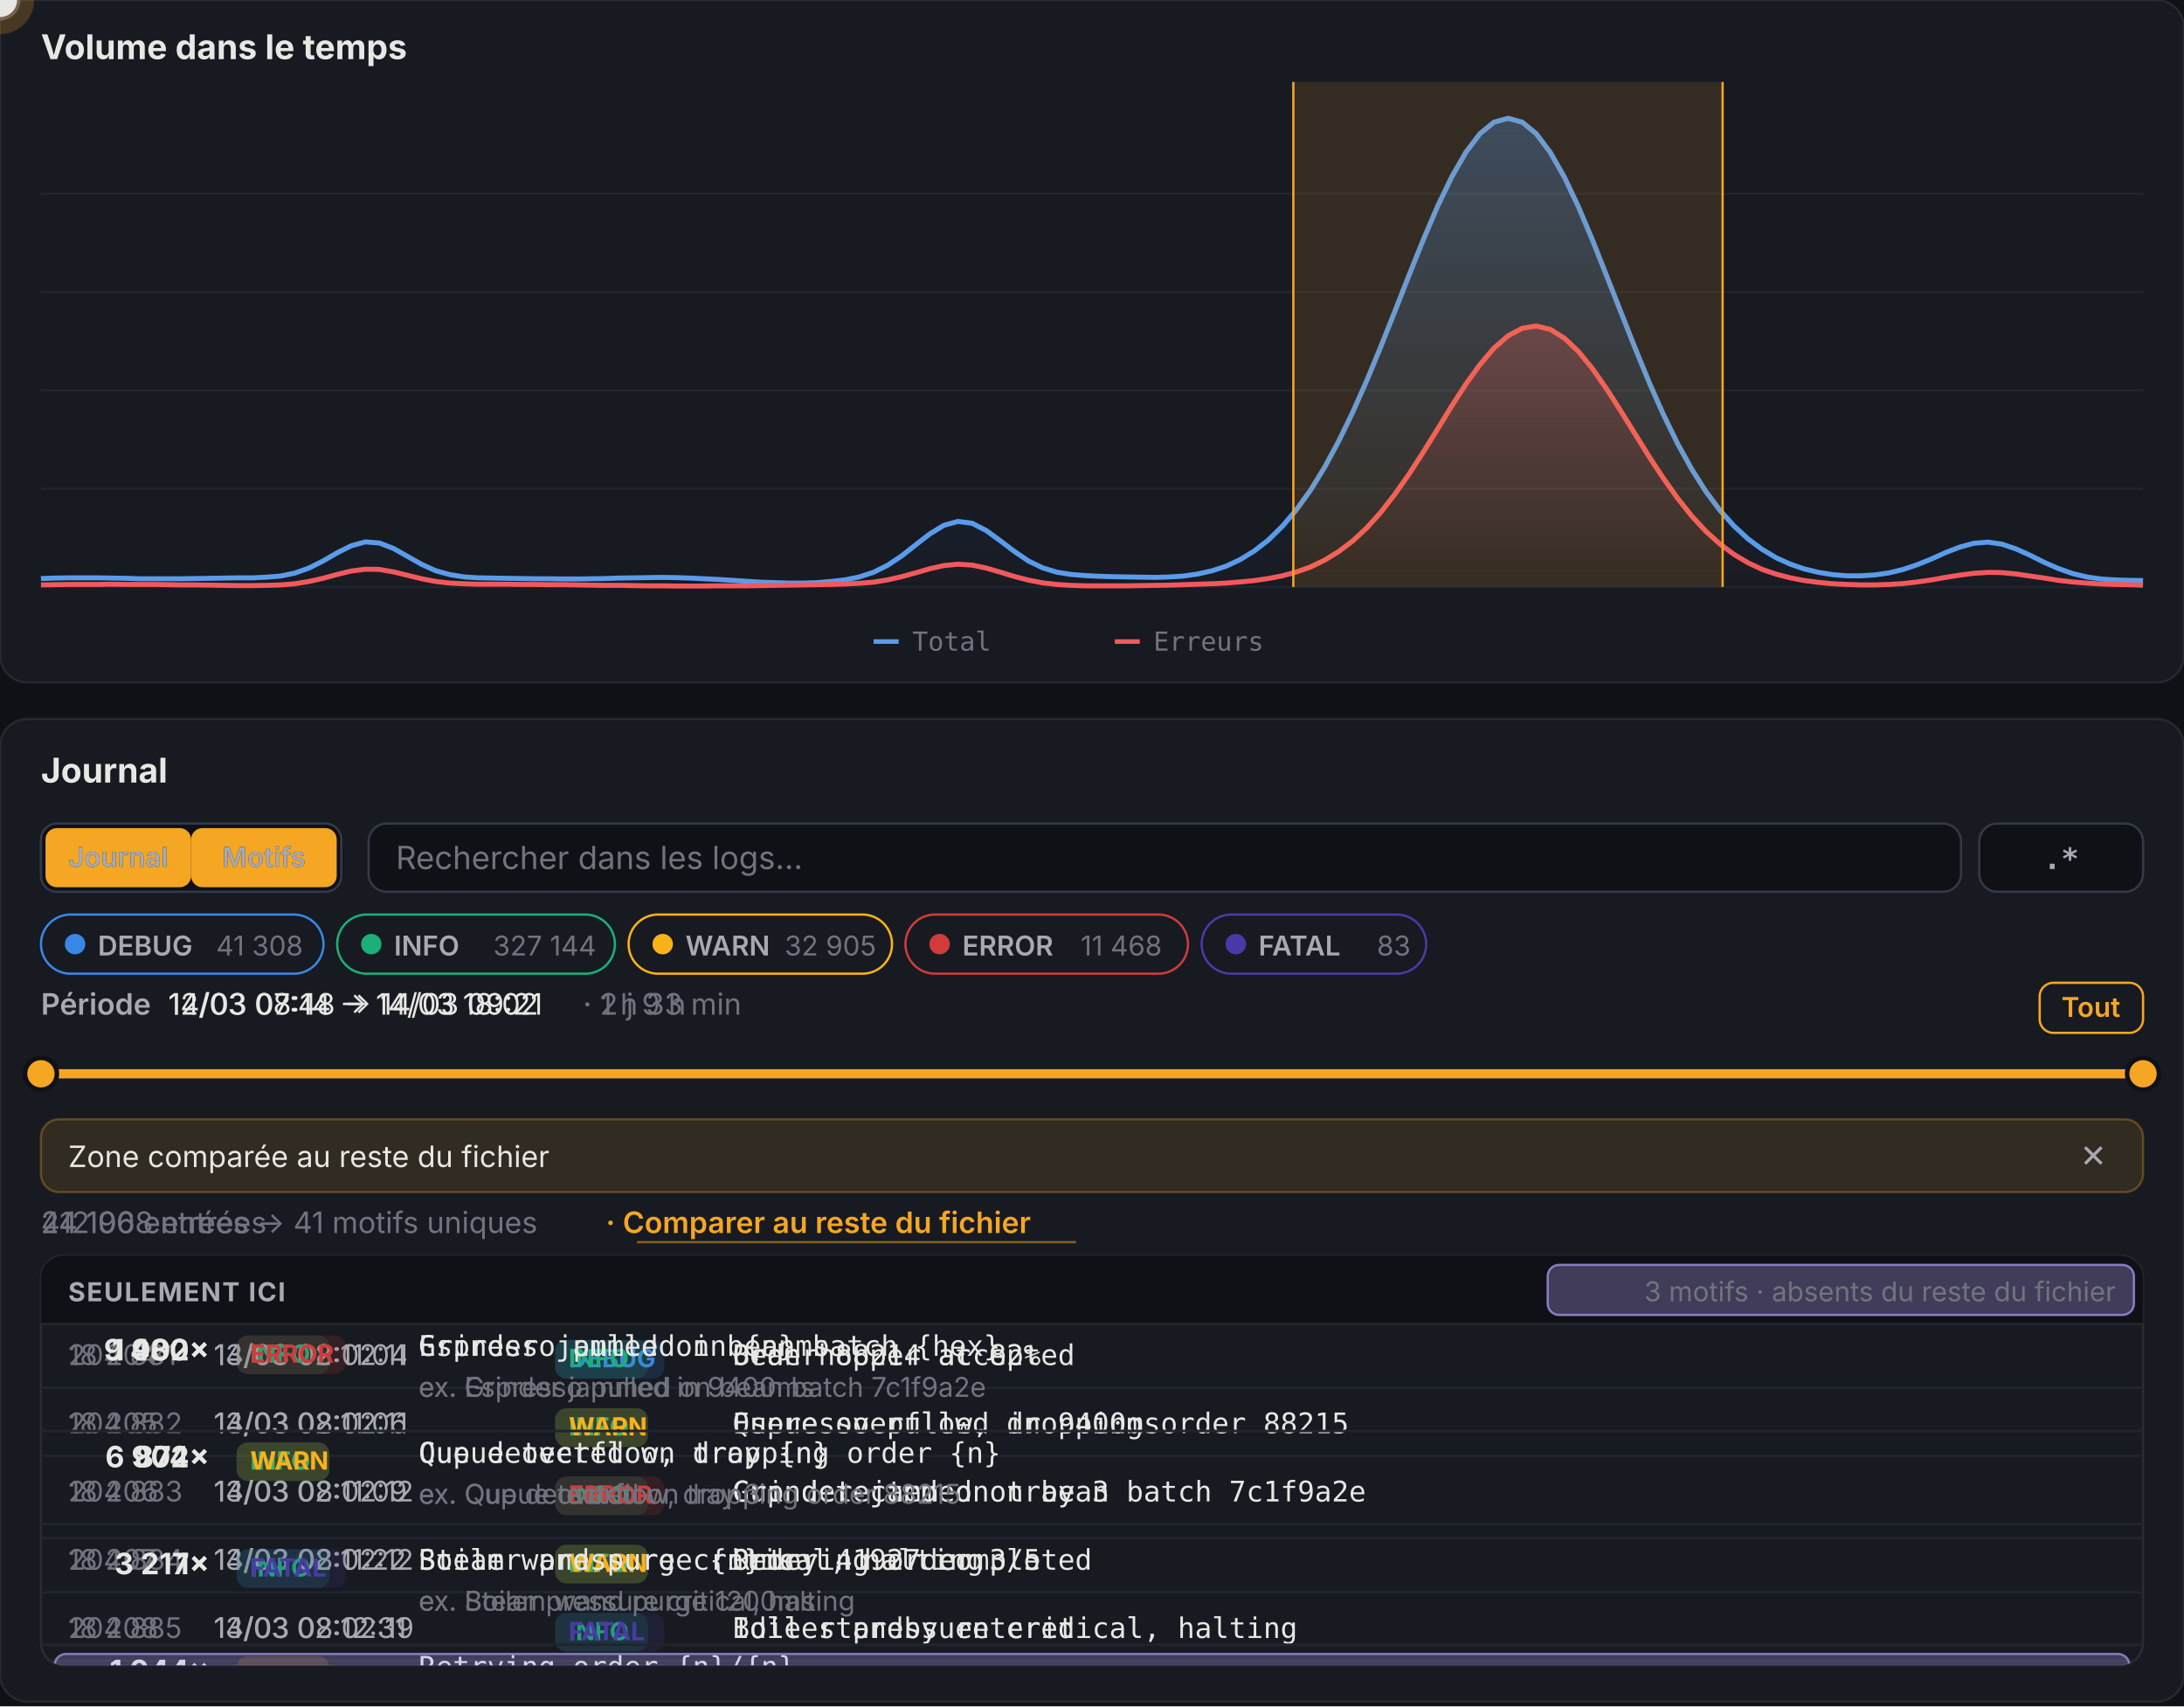
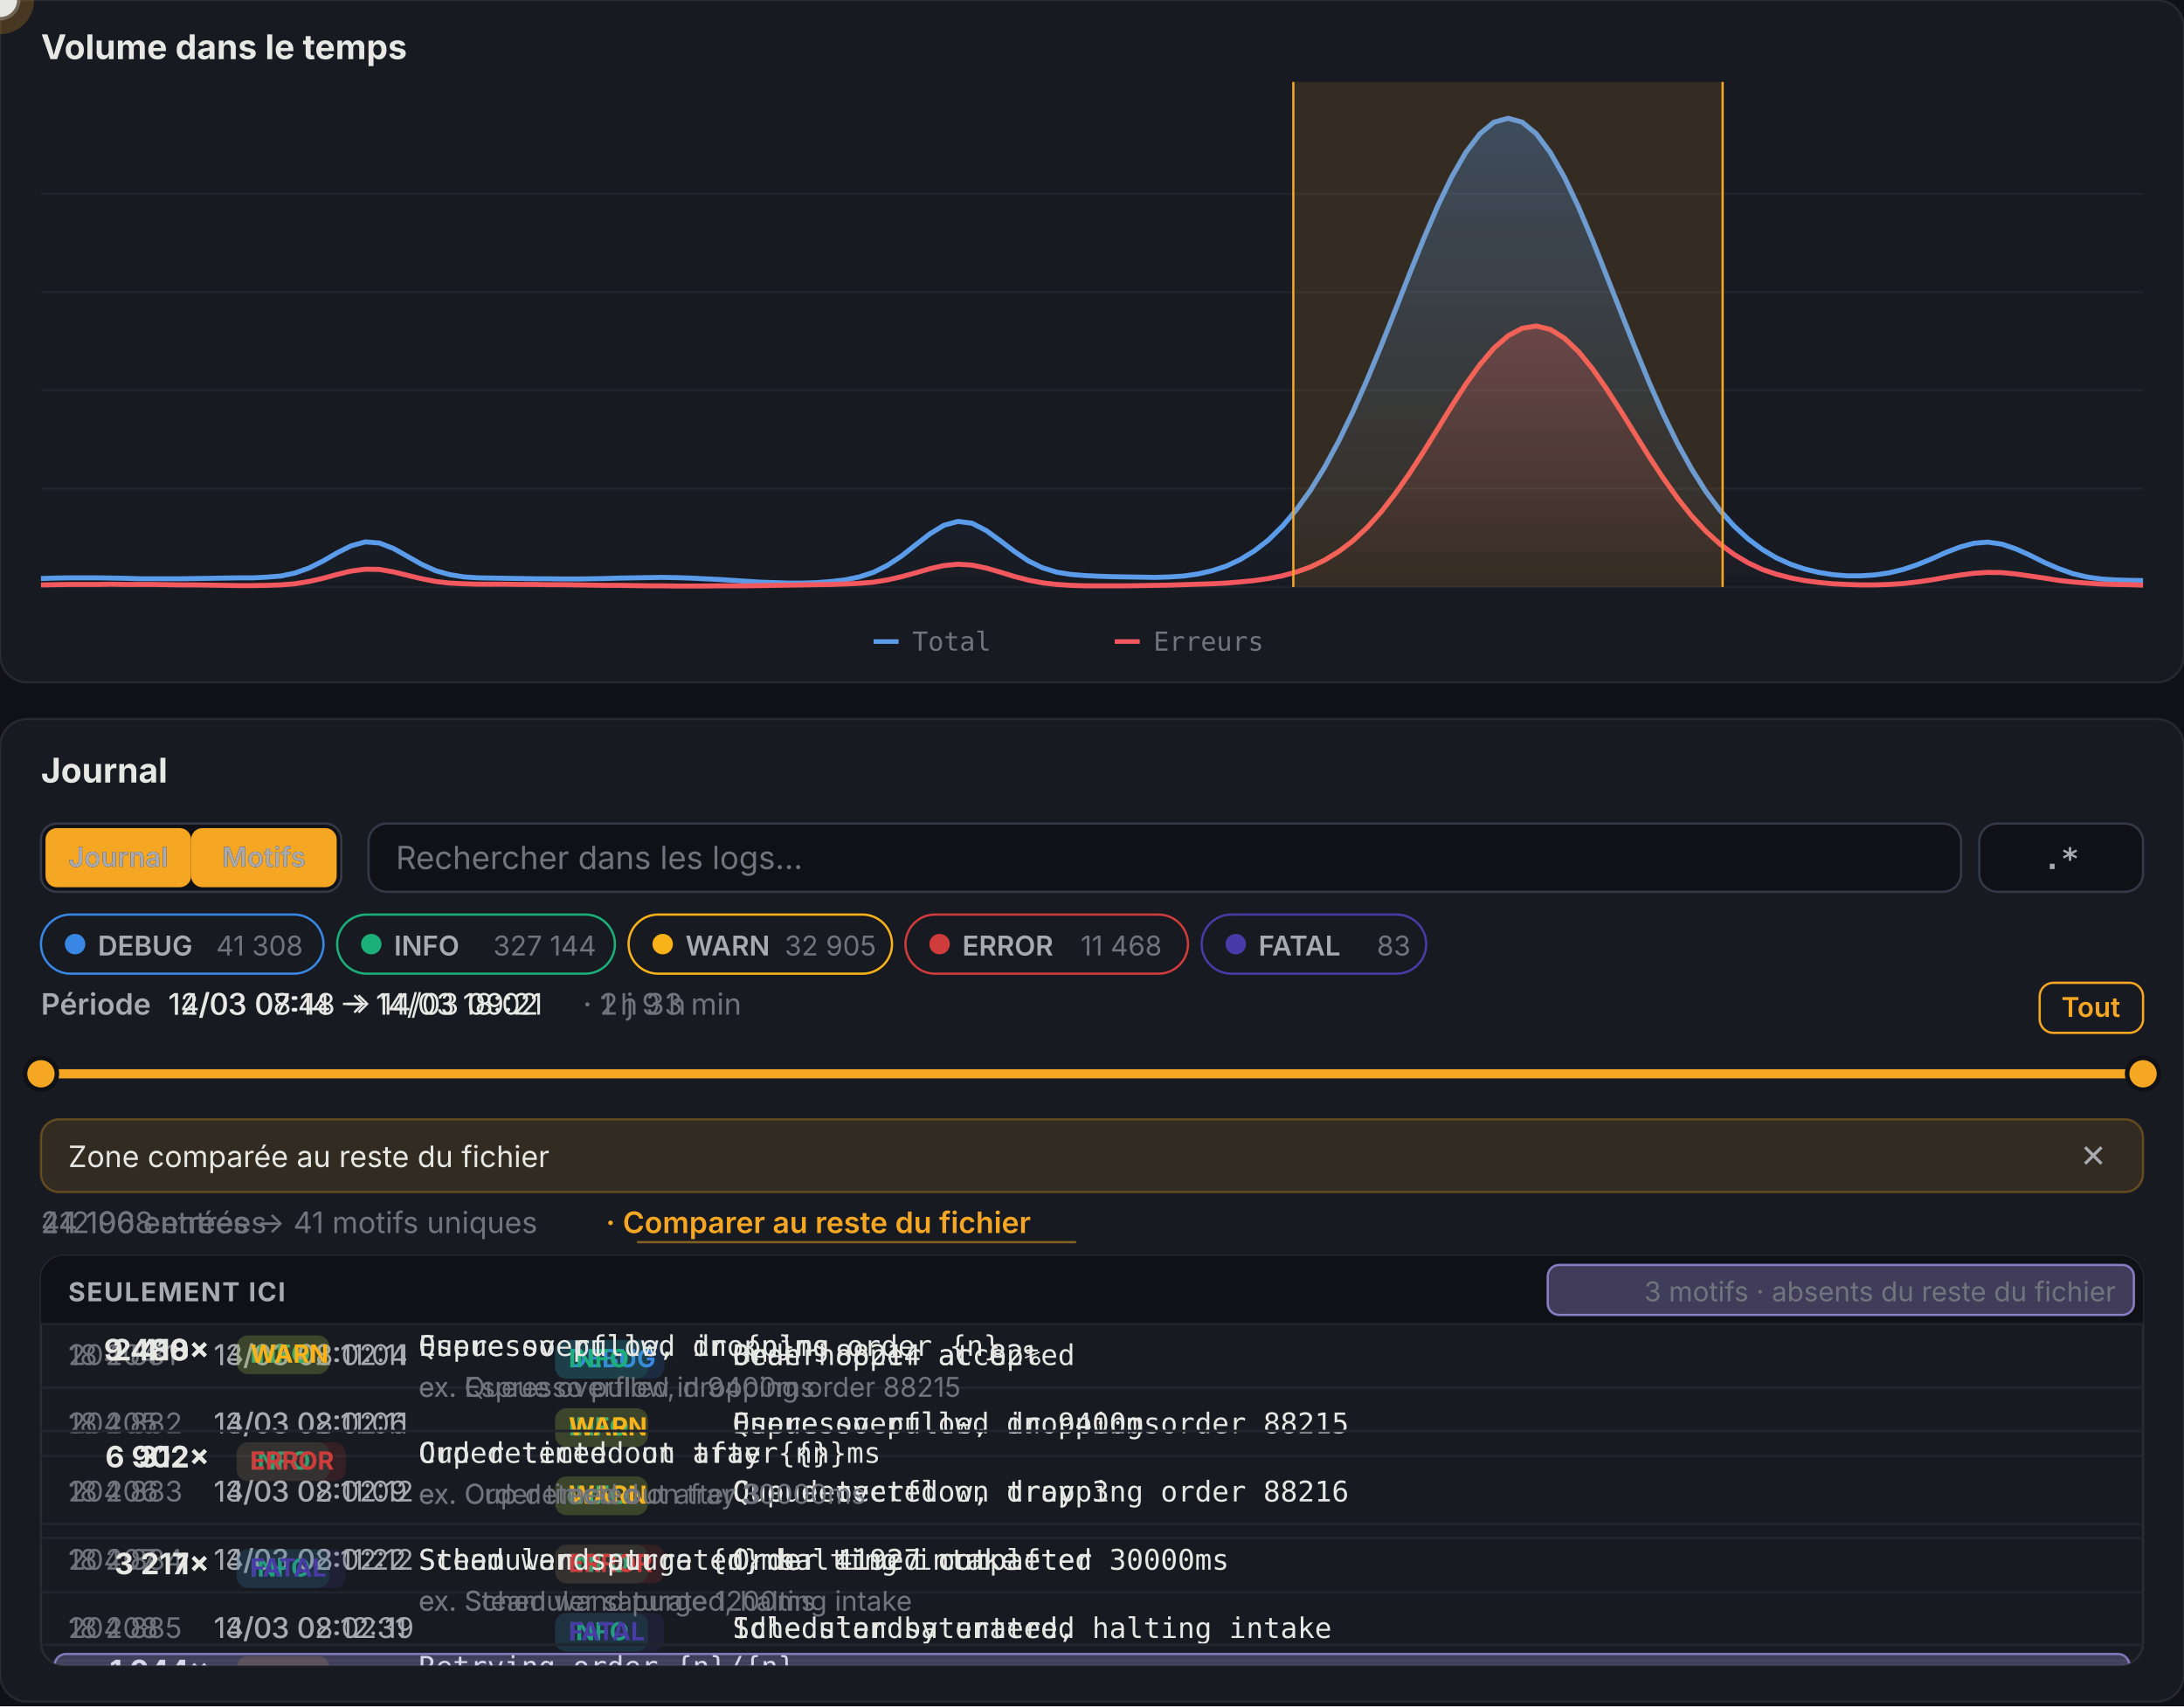
<svg xmlns="http://www.w3.org/2000/svg" viewBox="0 0 960 750" width="960" height="750" role="img" aria-label="ViewLog : sélectionner un pic et le comparer au reste du fichier">
  <style>
  .chartSel,.tsel{transform-box:fill-box;transform-origin:left center}
  .cursor{animation-name:cur}
  .press{animation-name:press}
  .chartSel{animation-name:selGrow}
  .tsel{animation-name:perBar}
  .thA{animation-name:thumbA}
  .thB{animation-name:thumbB}
  .journalAll{animation-name:fJA}
  .journalZone{animation-name:fJZ}
  .flat{animation-name:fFL}
  .diff{animation-name:fDF}
  .banner{animation-name:fBan}
  .allBtn{animation-name:fAll}
  .perA{animation-name:fPerA}
  .perB{animation-name:fPerB}
  .cntA{animation-name:fCntA}
  .cntB{animation-name:fCntB}
  .cntC{animation-name:fCntC}
  .cmp{animation-name:fCmp}
  .pillJ{animation-name:fPillJ}
  .labJon{animation-name:fLabJon}
  .pillP{animation-name:fPillP}
  .labPon{animation-name:fLabPon}
  .labJoff{animation-name:fLabJoff}
  .labPoff{animation-name:fLabPoff}
  .hl1{animation-name:fHl1}
  .hl2{animation-name:fHl2}
  .hlTxt{animation-name:hlTxt}
  .hlTxt2{animation-name:hlTxt2}
  .diffBody{animation-name:scrollUp}
  .cursor,.press,.chartSel,.tsel,.thA,.thB,.journalAll,.journalZone,.flat,.diff,.diffBody,.banner,.allBtn,.perA,.perB,.cntA,.cntB,.cntC,.cmp,.pillJ,.pillP,.labJon,.labJoff,.labPon,.labPoff,.hl1,.hlTxt,.hl2,.hlTxt2{animation-duration:15s;animation-iteration-count:infinite;animation-timing-function:linear;animation-fill-mode:both}
  /* Mouvement réduit : on gèle sur l'image qui porte l'information, grâce à un
     retard négatif combiné à une animation en pause. */
  @media (prefers-reduced-motion:reduce){
    .cursor,.press,.chartSel,.tsel,.thA,.thB,.journalAll,.journalZone,.flat,.diff,.diffBody,.banner,.allBtn,.perA,.perB,.cntA,.cntB,.cntC,.cmp,.pillJ,.pillP,.labJon,.labJoff,.labPon,.labPoff,.hl1,.hlTxt,.hl2,.hlTxt2{animation-delay:-7.3s;animation-play-state:paused}
  }
  @keyframes cur{0%{transform:translate(568.5px,154.3px);opacity:0}3.5%{transform:translate(568.5px,154.3px);opacity:0}4%{transform:translate(568.5px,154.3px);opacity:1}8.67%{transform:translate(568.5px,154.3px);opacity:1;animation-timing-function:cubic-bezier(.4,0,.2,1)}14%{transform:translate(757.2px,154.3px);opacity:1}18.67%{transform:translate(757.2px,154.3px);opacity:1;animation-timing-function:cubic-bezier(.4,0,.2,1)}21.47%{transform:translate(120px,381.0px);opacity:1}36.67%{transform:translate(120px,381.0px);opacity:1;animation-timing-function:cubic-bezier(.4,0,.2,1)}39.47%{transform:translate(360px,538.0px);opacity:1}40.67%{transform:translate(360px,538.0px);opacity:1}41.67%{transform:translate(360px,538.0px);opacity:0}100%{transform:translate(360px,538.0px);opacity:0}}
  @keyframes press{0%{opacity:0}8.47%{opacity:0}8.67%{opacity:1}14%{opacity:1}14.3%{opacity:0}22.47%{opacity:0}22.67%{opacity:1}23.57%{opacity:1}23.87%{opacity:0}40.47%{opacity:0}40.67%{opacity:1}41.57%{opacity:1}41.87%{opacity:0}100%{opacity:0}}
  @keyframes selGrow{0%{transform:scaleX(0);opacity:0}8.47%{transform:scaleX(0);opacity:0}8.67%{transform:scaleX(0);opacity:1;animation-timing-function:cubic-bezier(.4,0,.2,1)}14%{transform:scaleX(1);opacity:1}88%{transform:scaleX(1);opacity:1}89.5%{transform:scaleX(1);opacity:0}100%{transform:scaleX(0);opacity:0}}
  @keyframes perBar{0%{transform:translateX(0) scaleX(1)}8.67%{transform:translateX(0) scaleX(1);animation-timing-function:cubic-bezier(.4,0,.2,1)}14%{transform:translateX(550.5px) scaleX(0.2042)}88%{transform:translateX(550.5px) scaleX(0.2042)}100%{transform:translateX(0) scaleX(1)}}
  @keyframes thumbA{0%{transform:translateX(0)}8.67%{transform:translateX(0);animation-timing-function:cubic-bezier(.4,0,.2,1)}14%{transform:translateX(550.5px)}88%{transform:translateX(550.5px)}100%{transform:translateX(0)}}
  @keyframes thumbB{0%{transform:translateX(0)}8.67%{transform:translateX(0);animation-timing-function:cubic-bezier(.4,0,.2,1)}14%{transform:translateX(-184.8px)}88%{transform:translateX(-184.8px)}100%{transform:translateX(0)}}
  @keyframes fJA{0%{opacity:0}0%{opacity:1}13.2%{opacity:1}14%{opacity:0}100%{opacity:0}}
  @keyframes fJZ{0%{opacity:0}13.2%{opacity:0}14%{opacity:1}21.87%{opacity:1}22.67%{opacity:0}100%{opacity:0}}
  @keyframes fFL{0%{opacity:0}21.87%{opacity:0}22.67%{opacity:1}39.87%{opacity:1}40.67%{opacity:0}100%{opacity:0}}
  @keyframes fDF{0%{opacity:0}39.87%{opacity:0}40.67%{opacity:1}97.2%{opacity:1}98%{opacity:0}100%{opacity:0}}
  @keyframes fBan{0%{opacity:0}39.87%{opacity:0}40.67%{opacity:1}97.2%{opacity:1}98%{opacity:0}100%{opacity:0}}
  @keyframes fAll{0%{opacity:0}13.2%{opacity:0}14%{opacity:1}97.2%{opacity:1}98%{opacity:0}100%{opacity:0}}
  @keyframes fPerA{0%{opacity:0}0%{opacity:1}13.2%{opacity:1}14%{opacity:0}100%{opacity:0}}
  @keyframes fPerB{0%{opacity:0}13.2%{opacity:0}14%{opacity:1}97.2%{opacity:1}98%{opacity:0}100%{opacity:0}}
  @keyframes fCntA{0%{opacity:0}0%{opacity:1}13.2%{opacity:1}14%{opacity:0}100%{opacity:0}}
  @keyframes fCntB{0%{opacity:0}13.2%{opacity:0}14%{opacity:1}21.87%{opacity:1}22.67%{opacity:0}100%{opacity:0}}
  @keyframes fCntC{0%{opacity:0}21.87%{opacity:0}22.67%{opacity:1}97.2%{opacity:1}98%{opacity:0}100%{opacity:0}}
  @keyframes fCmp{0%{opacity:0}31.2%{opacity:0}32%{opacity:1}39.87%{opacity:1}40.67%{opacity:0}100%{opacity:0}}
  @keyframes fPillJ{0%{opacity:0}0%{opacity:1}21.87%{opacity:1}22.67%{opacity:0}100%{opacity:0}}
  @keyframes fLabJon{0%{opacity:0}0%{opacity:1}21.87%{opacity:1}22.67%{opacity:0}100%{opacity:0}}
  @keyframes fPillP{0%{opacity:0}21.87%{opacity:0}22.67%{opacity:1}97.2%{opacity:1}98%{opacity:0}100%{opacity:0}}
  @keyframes fLabPon{0%{opacity:0}21.87%{opacity:0}22.67%{opacity:1}97.2%{opacity:1}98%{opacity:0}100%{opacity:0}}
  @keyframes fLabJoff{0%{opacity:0}21.87%{opacity:0}22.67%{opacity:1}97.2%{opacity:1}98%{opacity:0}100%{opacity:0}}
  @keyframes fLabPoff{0%{opacity:0}0%{opacity:1}21.87%{opacity:1}22.67%{opacity:0}100%{opacity:0}}
  @keyframes fHl1{0%{opacity:0}43.87%{opacity:0}44.67%{opacity:1}97.2%{opacity:1}98%{opacity:0}100%{opacity:0}}
  @keyframes fHl2{0%{opacity:0}62.53%{opacity:0}63.33%{opacity:1}97.2%{opacity:1}98%{opacity:0}100%{opacity:0}}
  @keyframes hlTxt{0%{fill:#71747d;font-weight:400}44.17%{fill:#71747d;font-weight:400}44.67%{fill:#fff;font-weight:600}88%{fill:#fff;font-weight:600}100%{fill:#71747d;font-weight:400}}
  @keyframes hlTxt2{0%{fill:#a8aab2;font-weight:400}62.83%{fill:#a8aab2;font-weight:400}63.33%{fill:#fff;font-weight:600}88%{fill:#fff;font-weight:600}100%{fill:#a8aab2;font-weight:400}}
  @keyframes scrollUp{0%{transform:translateY(0)}58.67%{transform:translateY(0);animation-timing-function:cubic-bezier(.4,0,.2,1)}61.67%{transform:translateY(-34px)}88%{transform:translateY(-34px)}100%{transform:translateY(0)}}
</style>
  <defs>
    <linearGradient id="gT" x1="0" y1="0" x2="0" y2="1">
      <stop offset="0" stop-color="#3987e5" stop-opacity=".34" />
      <stop offset="1" stop-color="#3987e5" stop-opacity="0" />
    </linearGradient>
    <linearGradient id="gE" x1="0" y1="0" x2="0" y2="1">
      <stop offset="0" stop-color="#f2585d" stop-opacity=".26" />
      <stop offset="1" stop-color="#f2585d" stop-opacity="0" />
    </linearGradient>
    <clipPath id="clipList">
      <rect x="18" y="552" width="924" height="180" rx="10" />
    </clipPath>
    <clipPath id="clipBody">
      <rect x="18" y="582" width="924" height="150" />
    </clipPath>
  </defs>
  <rect width="960" height="750" fill="#0f1116" />
  <rect x="0" y="0" width="960" height="300" fill="#171a21" rx="12" stroke="rgba(255,255,255,0.08)" stroke-width="1" />
  <text x="18" y="26" fill="#e7e7e4" font-size="15" font-family="system-ui,-apple-system,'Segoe UI',sans-serif" font-weight="650">Volume dans le temps</text>
  <g stroke="#20242d">
    <line x1="18" y1="85.2" x2="942" y2="85.2" />
    <line x1="18" y1="128.4" x2="942" y2="128.4" />
    <line x1="18" y1="171.6" x2="942" y2="171.6" />
    <line x1="18" y1="214.8" x2="942" y2="214.8" />
    <line x1="18" y1="258.0" x2="942" y2="258.0" />
  </g>
  <path d="M18,254.3L24.2,254.1L30.4,254L36.6,254L42.8,254L49,254.1L55.2,254.2L61.4,254.4L67.6,254.4L73.8,254.4L80,254.4L86.2,254.3L92.4,254.2L98.6,254.1L104.8,254L111,254L117.2,253.7L123.4,253.2L129.6,251.9L135.8,249.7L142,246.6L148.2,243L154.4,239.9L160.6,238.2L166.8,238.7L173,241.1L179.2,244.6L185.4,248.1L191.6,250.9L197.8,252.6L204,253.6L210.2,254L216.4,254.1L222.6,254.2L228.8,254.3L235,254.4L241.2,254.4L247.4,254.5L253.7,254.5L259.9,254.4L266.1,254.3L272.3,254.1L278.5,254L284.7,253.9L290.9,253.8L297.1,253.9L303.3,254.1L309.5,254.4L315.7,254.7L321.9,255.1L328.1,255.5L334.3,255.9L340.5,256.1L346.7,256.3L352.9,256.3L359.1,256.1L365.3,255.6L371.5,254.9L377.7,253.6L383.9,251.6L390.1,248.5L396.3,244.4L402.5,239.5L408.7,234.7L414.9,230.9L421.1,229.2L427.3,230L433.5,233.2L439.7,237.7L445.9,242.4L452.1,246.6L458.3,249.6L464.5,251.5L470.7,252.5L476.9,253L483.1,253.3L489.3,253.5L495.5,253.6L501.7,253.7L507.9,253.8L514.1,253.6L520.3,253.2L526.5,252.3L532.7,250.9L538.9,248.9L545.1,246L551.3,242.2L557.5,237.4L563.7,231.3L569.9,224L576.1,215.4L582.3,205.3L588.5,193.8L594.7,181L600.9,167L607.1,152L613.3,136.4L619.5,120.6L625.7,105.2L631.9,90.7L638.1,77.8L644.3,67L650.5,58.8L656.7,53.7L662.9,52L669.1,53.7L675.3,58.8L681.5,67.1L687.7,78L693.9,91.1L700.1,105.8L706.3,121.5L712.6,137.5L718.8,153.2L725,168.3L731.2,182.3L737.4,195L743.6,206.2L749.8,216L756,224.3L762.2,231.2L768.4,236.9L774.6,241.5L780.8,245.2L787,248L793.2,250.1L799.4,251.6L805.6,252.6L811.8,253.1L818,253.1L824.2,252.7L830.4,251.8L836.6,250.3L842.8,248.2L849,245.7L855.2,242.9L861.4,240.5L867.6,238.8L873.8,238.3L880,239.2L886.2,241.3L892.4,244.1L898.6,247.2L904.8,249.9L911,252.1L917.2,253.6L923.4,254.5L929.6,254.9L935.8,255.1L942,255.2L942,258L18,258Z" fill="url(#gT)" />
  <path d="M18,257.1L24.2,257L30.4,256.9L36.6,256.9L42.8,256.9L49,256.8L55.2,256.9L61.4,256.9L67.6,256.9L73.8,257L80,257.1L86.2,257.1L92.4,257.2L98.6,257.3L104.8,257.4L111,257.4L117.2,257.3L123.4,257.1L129.6,256.6L135.8,255.6L142,254.2L148.2,252.5L154.4,251L160.6,250.2L166.8,250.3L173,251.4L179.2,252.9L185.4,254.4L191.6,255.6L197.8,256.3L204,256.6L210.2,256.8L216.4,256.8L222.6,256.8L228.8,256.9L235,256.9L241.2,257L247.4,257L253.7,257.1L259.9,257.2L266.1,257.3L272.3,257.3L278.5,257.4L284.7,257.5L290.9,257.5L297.1,257.6L303.3,257.6L309.5,257.6L315.7,257.5L321.9,257.5L328.1,257.5L334.3,257.4L340.5,257.3L346.7,257.2L352.9,257.1L359.1,257L365.3,256.9L371.5,256.7L377.7,256.4L383.9,255.9L390.1,254.9L396.3,253.5L402.5,251.8L408.7,250L414.9,248.6L421.1,248L427.3,248.4L433.5,249.7L439.7,251.5L445.9,253.4L452.1,255L458.3,256.2L464.5,256.9L470.7,257.3L476.9,257.5L483.1,257.5L489.3,257.5L495.5,257.5L501.7,257.4L507.9,257.3L514.1,257.2L520.3,257L526.5,256.8L532.7,256.6L538.9,256.3L545.1,255.8L551.3,255.2L557.5,254.3L563.7,253.1L569.9,251.4L576.1,249.2L582.3,246.2L588.5,242.4L594.7,237.7L600.9,231.9L607.1,225L613.3,217L619.5,208.2L625.7,198.6L631.9,188.6L638.1,178.5L644.3,168.9L650.5,160.3L656.7,153L662.9,147.6L669.1,144.3L675.3,143.3L681.5,144.8L687.7,148.7L693.9,154.6L700.1,162.2L706.3,171.1L712.6,180.9L718.8,190.9L725,200.9L731.2,210.3L737.4,219L743.6,226.8L749.8,233.5L756,239.1L762.2,243.7L768.4,247.4L774.6,250.3L780.8,252.4L787,254L793.2,255.2L799.4,256L805.6,256.6L811.8,256.9L818,257.1L824.2,257.1L830.4,256.9L836.6,256.5L842.8,255.8L849,254.9L855.2,253.8L861.4,252.8L867.6,252L873.8,251.6L880,251.7L886.2,252.3L892.4,253.2L898.6,254.1L904.8,255.1L911,255.8L917.2,256.3L923.4,256.7L929.6,256.9L935.8,257L942,257.2L942,258L18,258Z" fill="url(#gE)" />
  <path d="M18,254.3L24.2,254.1L30.4,254L36.6,254L42.8,254L49,254.1L55.2,254.2L61.4,254.4L67.6,254.4L73.8,254.4L80,254.4L86.2,254.3L92.4,254.2L98.6,254.1L104.8,254L111,254L117.2,253.7L123.4,253.2L129.6,251.9L135.8,249.7L142,246.6L148.2,243L154.4,239.9L160.6,238.2L166.8,238.7L173,241.1L179.2,244.6L185.4,248.1L191.6,250.9L197.8,252.6L204,253.6L210.2,254L216.4,254.1L222.6,254.2L228.8,254.3L235,254.4L241.2,254.4L247.4,254.5L253.7,254.5L259.9,254.4L266.1,254.3L272.3,254.1L278.5,254L284.7,253.9L290.9,253.8L297.1,253.9L303.3,254.1L309.5,254.4L315.7,254.7L321.9,255.1L328.1,255.5L334.3,255.9L340.5,256.1L346.7,256.3L352.9,256.3L359.1,256.1L365.3,255.6L371.5,254.9L377.7,253.6L383.9,251.6L390.1,248.5L396.3,244.4L402.5,239.5L408.7,234.7L414.9,230.9L421.1,229.2L427.3,230L433.5,233.2L439.7,237.7L445.9,242.4L452.1,246.6L458.3,249.6L464.5,251.5L470.7,252.5L476.9,253L483.1,253.3L489.3,253.5L495.5,253.6L501.7,253.7L507.9,253.8L514.1,253.6L520.3,253.2L526.5,252.3L532.7,250.9L538.9,248.9L545.1,246L551.3,242.2L557.5,237.4L563.7,231.3L569.9,224L576.1,215.4L582.3,205.3L588.5,193.8L594.7,181L600.9,167L607.1,152L613.3,136.4L619.5,120.6L625.7,105.2L631.9,90.7L638.1,77.8L644.3,67L650.5,58.8L656.7,53.7L662.9,52L669.1,53.7L675.3,58.8L681.5,67.1L687.7,78L693.9,91.1L700.1,105.8L706.3,121.5L712.6,137.5L718.8,153.2L725,168.3L731.2,182.3L737.4,195L743.6,206.2L749.8,216L756,224.3L762.2,231.2L768.4,236.9L774.6,241.5L780.8,245.2L787,248L793.2,250.1L799.4,251.6L805.6,252.6L811.8,253.1L818,253.1L824.2,252.7L830.4,251.8L836.6,250.3L842.8,248.2L849,245.7L855.2,242.9L861.4,240.5L867.6,238.8L873.8,238.3L880,239.2L886.2,241.3L892.4,244.1L898.6,247.2L904.8,249.9L911,252.1L917.2,253.6L923.4,254.5L929.6,254.9L935.8,255.1L942,255.2" fill="none" stroke="#5a9bea" stroke-width="2.2" stroke-linejoin="round" />
  <path d="M18,257.1L24.2,257L30.4,256.9L36.6,256.9L42.8,256.9L49,256.8L55.2,256.9L61.4,256.9L67.6,256.9L73.8,257L80,257.1L86.2,257.1L92.4,257.2L98.6,257.3L104.8,257.4L111,257.4L117.2,257.3L123.4,257.1L129.6,256.6L135.8,255.6L142,254.2L148.2,252.5L154.4,251L160.6,250.2L166.8,250.3L173,251.4L179.2,252.9L185.4,254.4L191.6,255.6L197.8,256.3L204,256.6L210.2,256.8L216.4,256.8L222.6,256.8L228.8,256.9L235,256.9L241.2,257L247.4,257L253.7,257.1L259.9,257.2L266.1,257.3L272.3,257.3L278.5,257.4L284.7,257.5L290.9,257.5L297.1,257.6L303.3,257.6L309.5,257.6L315.7,257.5L321.9,257.5L328.1,257.5L334.3,257.4L340.5,257.3L346.7,257.2L352.9,257.1L359.1,257L365.3,256.9L371.5,256.7L377.7,256.4L383.9,255.9L390.1,254.9L396.3,253.5L402.5,251.8L408.7,250L414.9,248.6L421.1,248L427.3,248.4L433.5,249.7L439.7,251.5L445.9,253.4L452.1,255L458.3,256.2L464.5,256.9L470.7,257.3L476.9,257.5L483.1,257.5L489.3,257.5L495.5,257.5L501.7,257.4L507.9,257.3L514.1,257.2L520.3,257L526.5,256.8L532.7,256.6L538.9,256.3L545.1,255.8L551.3,255.2L557.5,254.3L563.7,253.1L569.9,251.4L576.1,249.2L582.3,246.2L588.5,242.4L594.7,237.7L600.9,231.9L607.1,225L613.3,217L619.5,208.2L625.7,198.6L631.9,188.6L638.1,178.5L644.3,168.9L650.5,160.3L656.7,153L662.9,147.6L669.1,144.3L675.3,143.3L681.5,144.8L687.7,148.7L693.9,154.6L700.1,162.2L706.3,171.1L712.6,180.9L718.8,190.9L725,200.9L731.2,210.3L737.4,219L743.6,226.8L749.8,233.5L756,239.1L762.2,243.7L768.4,247.4L774.6,250.3L780.8,252.4L787,254L793.2,255.2L799.4,256L805.6,256.6L811.8,256.9L818,257.1L824.2,257.1L830.4,256.9L836.6,256.5L842.8,255.8L849,254.9L855.2,253.8L861.4,252.8L867.6,252L873.8,251.6L880,251.7L886.2,252.3L892.4,253.2L898.6,254.1L904.8,255.1L911,255.8L917.2,256.3L923.4,256.7L929.6,256.9L935.8,257L942,257.2" fill="none" stroke="#f2585d" stroke-width="2.2" stroke-linejoin="round" />
  <g class="chartSel">
    <rect x="568.5" y="36" width="188.6" height="222" fill="#f5a623" opacity="0.13" />
    <line x1="568.5" y1="36" x2="568.5" y2="258" stroke="#f5a623" />
    <line x1="757.2" y1="36" x2="757.2" y2="258" stroke="#f5a623" />
  </g>
  <line x1="384" y1="282" x2="395" y2="282" stroke="#5a9bea" stroke-width="2" />
  <text x="401" y="286" fill="#71747d" font-size="11.5" font-family="ui-monospace,SFMono-Regular,Menlo,Consolas,monospace">Total</text>
  <line x1="490" y1="282" x2="501" y2="282" stroke="#f2585d" stroke-width="2" />
  <text x="507" y="286" fill="#71747d" font-size="11.5" font-family="ui-monospace,SFMono-Regular,Menlo,Consolas,monospace">Erreurs</text>
  <rect x="0" y="316" width="960" height="432" fill="#171a21" rx="12" stroke="rgba(255,255,255,0.08)" stroke-width="1" />
  <text x="18" y="344" fill="#e7e7e4" font-size="15" font-family="system-ui,-apple-system,'Segoe UI',sans-serif" font-weight="650">Journal</text>
  <rect x="18" y="362" width="132" height="30" fill="#0f1116" rx="7" stroke="#333947" stroke-width="1" />
  <rect x="20" y="364" width="64" height="26" fill="#f5a623" rx="5" class="pillJ" />
  <rect x="84" y="364" width="64" height="26" fill="#f5a623" rx="5" class="pillP" />
  <text x="52" y="381" fill="#0f1116" font-size="12" font-family="system-ui,-apple-system,'Segoe UI',sans-serif" font-weight="600" text-anchor="middle" class="labJon">Journal</text>
  <text x="52" y="381" fill="#a8aab2" font-size="12" font-family="system-ui,-apple-system,'Segoe UI',sans-serif" font-weight="600" text-anchor="middle" class="labJoff">Journal</text>
  <text x="116" y="381" fill="#0f1116" font-size="12" font-family="system-ui,-apple-system,'Segoe UI',sans-serif" font-weight="600" text-anchor="middle" class="labPon">Motifs</text>
  <text x="116" y="381" fill="#a8aab2" font-size="12" font-family="system-ui,-apple-system,'Segoe UI',sans-serif" font-weight="600" text-anchor="middle" class="labPoff">Motifs</text>
  <rect x="162" y="362" width="700" height="30" fill="#0f1116" rx="8" stroke="#333947" stroke-width="1" />
  <text x="174" y="382" fill="#71747d" font-size="14" font-family="system-ui,-apple-system,'Segoe UI',sans-serif">Rechercher dans les logs…</text>
  <rect x="870" y="362" width="72" height="30" fill="#0f1116" rx="8" stroke="#333947" stroke-width="1" />
  <text x="906" y="382" fill="#a8aab2" font-size="13" font-family="ui-monospace,SFMono-Regular,Menlo,Consolas,monospace" font-weight="700" text-anchor="middle">.*</text>
  <rect x="18.0" y="402" width="124.2" height="26" fill="#171a21" rx="13" stroke="#3987e5" stroke-width="1" />
  <circle cx="33.0" cy="415" r="4.5" fill="#3987e5" />
  <text x="43" y="420" fill="#a8aab2" font-size="12" font-family="system-ui,-apple-system,'Segoe UI',sans-serif" font-weight="600">DEBUG</text>
  <text x="95" y="420" fill="#71747d" font-size="12" font-family="system-ui,-apple-system,'Segoe UI',sans-serif">41 308</text>
  <rect x="148.2" y="402" width="122.1" height="26" fill="#171a21" rx="13" stroke="#1baf7a" stroke-width="1" />
  <circle cx="163.2" cy="415" r="4.5" fill="#1baf7a" />
  <text x="173.2" y="420" fill="#a8aab2" font-size="12" font-family="system-ui,-apple-system,'Segoe UI',sans-serif" font-weight="600">INFO</text>
  <text x="216.8" y="420" fill="#71747d" font-size="12" font-family="system-ui,-apple-system,'Segoe UI',sans-serif">327 144</text>
  <rect x="276.3" y="402" width="115.8" height="26" fill="#171a21" rx="13" stroke="#fab219" stroke-width="1" />
  <circle cx="291.3" cy="415" r="4.5" fill="#fab219" />
  <text x="301.3" y="420" fill="#a8aab2" font-size="12" font-family="system-ui,-apple-system,'Segoe UI',sans-serif" font-weight="600">WARN</text>
  <text x="344.9" y="420" fill="#71747d" font-size="12" font-family="system-ui,-apple-system,'Segoe UI',sans-serif">32 905</text>
  <rect x="398.0" y="402" width="124.2" height="26" fill="#171a21" rx="13" stroke="#d03b3b" stroke-width="1" />
  <circle cx="413.0" cy="415" r="4.5" fill="#d03b3b" />
  <text x="423" y="420" fill="#a8aab2" font-size="12" font-family="system-ui,-apple-system,'Segoe UI',sans-serif" font-weight="600">ERROR</text>
  <text x="475" y="420" fill="#71747d" font-size="12" font-family="system-ui,-apple-system,'Segoe UI',sans-serif">11 468</text>
  <rect x="528.2" y="402" width="98.7" height="26" fill="#171a21" rx="13" stroke="#4a3aa7" stroke-width="1" />
  <circle cx="543.2" cy="415" r="4.5" fill="#4a3aa7" />
  <text x="553.2" y="420" fill="#a8aab2" font-size="12" font-family="system-ui,-apple-system,'Segoe UI',sans-serif" font-weight="600">FATAL</text>
  <text x="605.2" y="420" fill="#71747d" font-size="12" font-family="system-ui,-apple-system,'Segoe UI',sans-serif">83</text>
  <text x="18" y="446" fill="#a8aab2" font-size="13" font-family="system-ui,-apple-system,'Segoe UI',sans-serif" font-weight="600">Période</text>
  <text x="74" y="446" fill="#e7e7e4" font-size="13" font-family="system-ui,-apple-system,'Segoe UI',sans-serif" class="perA">12/03 08:14 → 14/03 18:02</text>
  <text x="74" y="446" fill="#e7e7e4" font-size="13" font-family="system-ui,-apple-system,'Segoe UI',sans-serif" class="perB">14/03 07:48 → 14/03 09:21</text>
  <text x="256.3" y="446" fill="#71747d" font-size="13" font-family="system-ui,-apple-system,'Segoe UI',sans-serif" class="perA">· 2 j 9 h</text>
  <text x="256.3" y="446" fill="#71747d" font-size="13" font-family="system-ui,-apple-system,'Segoe UI',sans-serif" class="perB">· 1 h 33 min</text>
  <rect x="896.56" y="432" width="45.44" height="22" fill="none" rx="6" stroke="#f5a623" stroke-width="1" class="allBtn" />
  <text x="932" y="447" fill="#f5a623" font-size="12" font-family="system-ui,-apple-system,'Segoe UI',sans-serif" font-weight="600" text-anchor="end" class="allBtn">Tout</text>
  <rect x="18" y="470" width="924" height="4" fill="#333947" rx="2" />
  <g class="tsel">
    <rect x="18" y="470" width="924" height="4" rx="2" fill="#f5a623" />
  </g>
  <circle class="thA" cx="18" cy="472" r="7" fill="#f5a623" stroke="#0f1116" stroke-width="2" />
  <circle class="thB" cx="942" cy="472" r="7" fill="#f5a623" stroke="#0f1116" stroke-width="2" />
  <g class="banner">
    <rect x="18" y="492" width="924" height="32" fill="#f5a623" rx="8" opacity="0.12" />
    <rect x="18" y="492" width="924" height="32" rx="8" fill="none" stroke="#f5a623" stroke-opacity="0.3" />
    <text x="30" y="513" fill="#e7e7e4" font-size="13" font-family="system-ui,-apple-system,'Segoe UI',sans-serif">Zone comparée au reste du fichier</text>
    <text x="926" y="513" fill="#a8aab2" font-size="14" font-family="system-ui,-apple-system,'Segoe UI',sans-serif" text-anchor="end">✕</text>
  </g>
  <text x="18" y="542" fill="#71747d" font-size="13" font-family="system-ui,-apple-system,'Segoe UI',sans-serif" class="cntA">412 908 entrées</text>
  <text x="18" y="542" fill="#71747d" font-size="13" font-family="system-ui,-apple-system,'Segoe UI',sans-serif" class="cntB">24 106 entrées</text>
  <text x="18" y="542" fill="#71747d" font-size="13" font-family="system-ui,-apple-system,'Segoe UI',sans-serif" class="cntC">24 106 entrées → 41 motifs uniques</text>
  <text x="266.3" y="542" fill="#f5a623" font-size="13" font-family="system-ui,-apple-system,'Segoe UI',sans-serif" font-weight="600" class="cmp">· Comparer au reste du fichier</text>
  <line class="cmp" x1="280.0" y1="546" x2="473.0" y2="546" stroke="#f5a623" stroke-opacity="0.5" />
  <rect x="18" y="552" width="924" height="180" fill="none" rx="10" stroke="rgba(255,255,255,0.08)" stroke-width="1" />
  <g clip-path="url(#clipList)">
    <g class="journalAll">
      <text x="30" y="570" fill="#71747d" font-size="11.5" font-family="system-ui,-apple-system,'Segoe UI',sans-serif" font-weight="600">#</text>
      <text x="94" y="570" fill="#71747d" font-size="11.5" font-family="system-ui,-apple-system,'Segoe UI',sans-serif" font-weight="600">Horodatage</text>
      <text x="244" y="570" fill="#71747d" font-size="11.5" font-family="system-ui,-apple-system,'Segoe UI',sans-serif" font-weight="600">Niveau</text>
      <text x="322" y="570" fill="#71747d" font-size="11.5" font-family="system-ui,-apple-system,'Segoe UI',sans-serif" font-weight="600">Message</text>
      <line x1="18" y1="580" x2="942" y2="580" stroke="#20242d" />
      <text x="30" y="600" fill="#71747d" font-size="12.5" font-family="system-ui,-apple-system,'Segoe UI',sans-serif">18 204</text>
      <text x="94" y="600" fill="#a8aab2" font-size="12.5" font-family="system-ui,-apple-system,'Segoe UI',sans-serif">13/03 02:11:04</text>
      <rect x="244" y="589" width="48" height="17" fill="#3987e5" rx="5" opacity="0.16" />
      <text x="250" y="601" fill="#3987e5" font-size="11" font-family="system-ui,-apple-system,'Segoe UI',sans-serif" font-weight="700">DEBUG</text>
      <text x="322" y="600" fill="#e7e7e4" font-size="12.5" font-family="ui-monospace,SFMono-Regular,Menlo,Consolas,monospace">Bean hopper at 82%</text>
      <line x1="18" y1="610" x2="942" y2="610" stroke="#20242d" />
      <text x="30" y="630" fill="#71747d" font-size="12.5" font-family="system-ui,-apple-system,'Segoe UI',sans-serif">18 205</text>
      <text x="94" y="630" fill="#a8aab2" font-size="12.5" font-family="system-ui,-apple-system,'Segoe UI',sans-serif">13/03 02:11:06</text>
      <rect x="244" y="619" width="40.8" height="17" fill="#1baf7a" rx="5" opacity="0.16" />
      <text x="250" y="631" fill="#1baf7a" font-size="11" font-family="system-ui,-apple-system,'Segoe UI',sans-serif" font-weight="700">INFO</text>
      <text x="322" y="630" fill="#e7e7e4" font-size="12.5" font-family="ui-monospace,SFMono-Regular,Menlo,Consolas,monospace">Espresso pulled in 9400ms</text>
      <line x1="18" y1="640" x2="942" y2="640" stroke="#20242d" />
      <text x="30" y="660" fill="#71747d" font-size="12.5" font-family="system-ui,-apple-system,'Segoe UI',sans-serif">18 206</text>
      <text x="94" y="660" fill="#a8aab2" font-size="12.5" font-family="system-ui,-apple-system,'Segoe UI',sans-serif">13/03 02:11:09</text>
      <rect x="244" y="649" width="40.8" height="17" fill="#1baf7a" rx="5" opacity="0.16" />
      <text x="250" y="661" fill="#1baf7a" font-size="11" font-family="system-ui,-apple-system,'Segoe UI',sans-serif" font-weight="700">INFO</text>
      <text x="322" y="660" fill="#e7e7e4" font-size="12.5" font-family="ui-monospace,SFMono-Regular,Menlo,Consolas,monospace">Cup detected on tray 3</text>
      <line x1="18" y1="670" x2="942" y2="670" stroke="#20242d" />
      <text x="30" y="690" fill="#71747d" font-size="12.5" font-family="system-ui,-apple-system,'Segoe UI',sans-serif">18 207</text>
      <text x="94" y="690" fill="#a8aab2" font-size="12.5" font-family="system-ui,-apple-system,'Segoe UI',sans-serif">13/03 02:11:22</text>
      <rect x="244" y="679" width="40.8" height="17" fill="#1baf7a" rx="5" opacity="0.16" />
      <text x="250" y="691" fill="#1baf7a" font-size="11" font-family="system-ui,-apple-system,'Segoe UI',sans-serif" font-weight="700">INFO</text>
      <text x="322" y="690" fill="#e7e7e4" font-size="12.5" font-family="ui-monospace,SFMono-Regular,Menlo,Consolas,monospace">Order 41927 completed</text>
      <line x1="18" y1="700" x2="942" y2="700" stroke="#20242d" />
      <text x="30" y="720" fill="#71747d" font-size="12.5" font-family="system-ui,-apple-system,'Segoe UI',sans-serif">18 208</text>
      <text x="94" y="720" fill="#a8aab2" font-size="12.5" font-family="system-ui,-apple-system,'Segoe UI',sans-serif">13/03 02:12:31</text>
      <rect x="244" y="709" width="40.8" height="17" fill="#1baf7a" rx="5" opacity="0.16" />
      <text x="250" y="721" fill="#1baf7a" font-size="11" font-family="system-ui,-apple-system,'Segoe UI',sans-serif" font-weight="700">INFO</text>
      <text x="322" y="720" fill="#e7e7e4" font-size="12.5" font-family="ui-monospace,SFMono-Regular,Menlo,Consolas,monospace">Idle standby entered</text>
      <line x1="18" y1="730" x2="942" y2="730" stroke="#20242d" />
    </g>
    <g class="journalZone">
      <text x="30" y="570" fill="#71747d" font-size="11.5" font-family="system-ui,-apple-system,'Segoe UI',sans-serif" font-weight="600">#</text>
      <text x="94" y="570" fill="#71747d" font-size="11.5" font-family="system-ui,-apple-system,'Segoe UI',sans-serif" font-weight="600">Horodatage</text>
      <text x="244" y="570" fill="#71747d" font-size="11.5" font-family="system-ui,-apple-system,'Segoe UI',sans-serif" font-weight="600">Niveau</text>
      <text x="322" y="570" fill="#71747d" font-size="11.5" font-family="system-ui,-apple-system,'Segoe UI',sans-serif" font-weight="600">Message</text>
      <line x1="18" y1="580" x2="942" y2="580" stroke="#20242d" />
      <text x="30" y="600" fill="#71747d" font-size="12.5" font-family="system-ui,-apple-system,'Segoe UI',sans-serif">204 881</text>
      <text x="94" y="600" fill="#a8aab2" font-size="12.5" font-family="system-ui,-apple-system,'Segoe UI',sans-serif">14/03 08:02:11</text>
      <rect x="244" y="589" width="40.8" height="17" fill="#1baf7a" rx="5" opacity="0.16" />
      <text x="250" y="601" fill="#1baf7a" font-size="11" font-family="system-ui,-apple-system,'Segoe UI',sans-serif" font-weight="700">INFO</text>
      <text x="322" y="600" fill="#e7e7e4" font-size="12.5" font-family="ui-monospace,SFMono-Regular,Menlo,Consolas,monospace">Order 88214 accepted</text>
      <line x1="18" y1="610" x2="942" y2="610" stroke="#20242d" />
      <text x="30" y="630" fill="#71747d" font-size="12.5" font-family="system-ui,-apple-system,'Segoe UI',sans-serif">204 882</text>
      <text x="94" y="630" fill="#a8aab2" font-size="12.5" font-family="system-ui,-apple-system,'Segoe UI',sans-serif">14/03 08:02:11</text>
      <rect x="244" y="619" width="40.8" height="17" fill="#fab219" rx="5" opacity="0.16" />
      <text x="250" y="631" fill="#fab219" font-size="11" font-family="system-ui,-apple-system,'Segoe UI',sans-serif" font-weight="700">WARN</text>
      <text x="322" y="630" fill="#e7e7e4" font-size="12.5" font-family="ui-monospace,SFMono-Regular,Menlo,Consolas,monospace">Queue overflow, dropping order 88215</text>
      <line x1="18" y1="640" x2="942" y2="640" stroke="#20242d" />
      <text x="30" y="660" fill="#71747d" font-size="12.5" font-family="system-ui,-apple-system,'Segoe UI',sans-serif">204 883</text>
      <text x="94" y="660" fill="#a8aab2" font-size="12.5" font-family="system-ui,-apple-system,'Segoe UI',sans-serif">14/03 08:02:12</text>
-       <rect x="244" y="649" width="48" height="17" fill="#d03b3b" rx="5" opacity="0.16" />
-       <text x="250" y="661" fill="#d03b3b" font-size="11" font-family="system-ui,-apple-system,'Segoe UI',sans-serif" font-weight="700">ERROR</text>
-       <text x="322" y="660" fill="#e7e7e4" font-size="12.5" font-family="ui-monospace,SFMono-Regular,Menlo,Consolas,monospace">Grinder jammed on bean batch 7c1f9a2e</text>
+       <rect x="244" y="649" width="40.8" height="17" fill="#fab219" rx="5" opacity="0.16" />
+       <text x="250" y="661" fill="#fab219" font-size="11" font-family="system-ui,-apple-system,'Segoe UI',sans-serif" font-weight="700">WARN</text>
+       <text x="322" y="660" fill="#e7e7e4" font-size="12.5" font-family="ui-monospace,SFMono-Regular,Menlo,Consolas,monospace">Queue overflow, dropping order 88216</text>
      <line x1="18" y1="670" x2="942" y2="670" stroke="#20242d" />
      <text x="30" y="690" fill="#71747d" font-size="12.5" font-family="system-ui,-apple-system,'Segoe UI',sans-serif">204 884</text>
      <text x="94" y="690" fill="#a8aab2" font-size="12.5" font-family="system-ui,-apple-system,'Segoe UI',sans-serif">14/03 08:02:12</text>
-       <rect x="244" y="679" width="40.8" height="17" fill="#fab219" rx="5" opacity="0.16" />
-       <text x="250" y="691" fill="#fab219" font-size="11" font-family="system-ui,-apple-system,'Segoe UI',sans-serif" font-weight="700">WARN</text>
-       <text x="322" y="690" fill="#e7e7e4" font-size="12.5" font-family="ui-monospace,SFMono-Regular,Menlo,Consolas,monospace">Retrying order 3/5</text>
+       <rect x="244" y="679" width="48" height="17" fill="#d03b3b" rx="5" opacity="0.16" />
+       <text x="250" y="691" fill="#d03b3b" font-size="11" font-family="system-ui,-apple-system,'Segoe UI',sans-serif" font-weight="700">ERROR</text>
+       <text x="322" y="690" fill="#e7e7e4" font-size="12.5" font-family="ui-monospace,SFMono-Regular,Menlo,Consolas,monospace">Order timed out after 30000ms</text>
      <line x1="18" y1="700" x2="942" y2="700" stroke="#20242d" />
      <text x="30" y="720" fill="#71747d" font-size="12.5" font-family="system-ui,-apple-system,'Segoe UI',sans-serif">204 885</text>
      <text x="94" y="720" fill="#a8aab2" font-size="12.5" font-family="system-ui,-apple-system,'Segoe UI',sans-serif">14/03 08:02:19</text>
      <rect x="244" y="709" width="48" height="17" fill="#4a3aa7" rx="5" opacity="0.16" />
      <text x="250" y="721" fill="#4a3aa7" font-size="11" font-family="system-ui,-apple-system,'Segoe UI',sans-serif" font-weight="700">FATAL</text>
-       <text x="322" y="720" fill="#e7e7e4" font-size="12.5" font-family="ui-monospace,SFMono-Regular,Menlo,Consolas,monospace">Boiler pressure critical, halting</text>
+       <text x="322" y="720" fill="#e7e7e4" font-size="12.5" font-family="ui-monospace,SFMono-Regular,Menlo,Consolas,monospace">Scheduler saturated, halting intake</text>
      <line x1="18" y1="730" x2="942" y2="730" stroke="#20242d" />
    </g>
    <g class="flat">
      <text x="92" y="598" fill="#e7e7e4" font-size="13" font-family="system-ui,-apple-system,'Segoe UI',sans-serif" font-weight="700" text-anchor="end">9 480×</text>
      <rect x="104" y="587" width="40.8" height="17" fill="#1baf7a" rx="5" opacity="0.16" />
      <text x="110" y="599" fill="#1baf7a" font-size="11" font-family="system-ui,-apple-system,'Segoe UI',sans-serif" font-weight="700">INFO</text>
      <text x="184" y="596" fill="#e7e7e4" font-size="12.5" font-family="ui-monospace,SFMono-Regular,Menlo,Consolas,monospace">Espresso pulled in {n}ms</text>
      <text x="184" y="614" fill="#71747d" font-size="12" font-family="system-ui,-apple-system,'Segoe UI',sans-serif">ex. Espresso pulled in 9400ms</text>
      <line x1="18" y1="629" x2="942" y2="629" stroke="#20242d" />
      <text x="92" y="645" fill="#e7e7e4" font-size="13" font-family="system-ui,-apple-system,'Segoe UI',sans-serif" font-weight="700" text-anchor="end">6 902×</text>
      <rect x="104" y="634" width="40.8" height="17" fill="#1baf7a" rx="5" opacity="0.16" />
      <text x="110" y="646" fill="#1baf7a" font-size="11" font-family="system-ui,-apple-system,'Segoe UI',sans-serif" font-weight="700">INFO</text>
      <text x="184" y="643" fill="#e7e7e4" font-size="12.5" font-family="ui-monospace,SFMono-Regular,Menlo,Consolas,monospace">Cup detected on tray {n}</text>
      <text x="184" y="661" fill="#71747d" font-size="12" font-family="system-ui,-apple-system,'Segoe UI',sans-serif">ex. Cup detected on tray 3</text>
      <line x1="18" y1="676" x2="942" y2="676" stroke="#20242d" />
      <text x="92" y="692" fill="#e7e7e4" font-size="13" font-family="system-ui,-apple-system,'Segoe UI',sans-serif" font-weight="700" text-anchor="end">3 217×</text>
      <rect x="104" y="681" width="40.8" height="17" fill="#1baf7a" rx="5" opacity="0.16" />
      <text x="110" y="693" fill="#1baf7a" font-size="11" font-family="system-ui,-apple-system,'Segoe UI',sans-serif" font-weight="700">INFO</text>
      <text x="184" y="690" fill="#e7e7e4" font-size="12.5" font-family="ui-monospace,SFMono-Regular,Menlo,Consolas,monospace">Steam wand purge {n}ms</text>
      <text x="184" y="708" fill="#71747d" font-size="12" font-family="system-ui,-apple-system,'Segoe UI',sans-serif">ex. Steam wand purge 1200ms</text>
      <line x1="18" y1="723" x2="942" y2="723" stroke="#20242d" />
      <text x="92" y="739" fill="#e7e7e4" font-size="13" font-family="system-ui,-apple-system,'Segoe UI',sans-serif" font-weight="700" text-anchor="end">1 044×</text>
      <rect x="104" y="728" width="40.8" height="17" fill="#fab219" rx="5" opacity="0.16" />
      <text x="110" y="740" fill="#fab219" font-size="11" font-family="system-ui,-apple-system,'Segoe UI',sans-serif" font-weight="700">WARN</text>
      <text x="184" y="737" fill="#e7e7e4" font-size="12.5" font-family="ui-monospace,SFMono-Regular,Menlo,Consolas,monospace">Retrying order {n}/{n}</text>
      <text x="184" y="755" fill="#71747d" font-size="12" font-family="system-ui,-apple-system,'Segoe UI',sans-serif">ex. Retrying order 3/5</text>
      <line x1="18" y1="770" x2="942" y2="770" stroke="#20242d" />
      <rect x="18" y="552" width="924" height="30" fill="#0f1116" />
      <text x="30" y="572" fill="#a8aab2" font-size="11.5" font-family="system-ui,-apple-system,'Segoe UI',sans-serif" font-weight="700" letter-spacing="0.6">MOTIFS</text>
      <text x="930" y="572" fill="#71747d" font-size="12" font-family="system-ui,-apple-system,'Segoe UI',sans-serif" text-anchor="end">41 uniques · les plus fréquents d'abord</text>
      <line x1="18" y1="582" x2="942" y2="582" stroke="#20242d" />
    </g>
    <g class="diff">
      <g clip-path="url(#clipBody)">
        <g class="diffBody">
-           <text x="92" y="598" fill="#e7e7e4" font-size="13" font-family="system-ui,-apple-system,'Segoe UI',sans-serif" font-weight="700" text-anchor="end">1 902×</text>
-           <rect x="104" y="587" width="48" height="17" fill="#d03b3b" rx="5" opacity="0.16" />
-           <text x="110" y="599" fill="#d03b3b" font-size="11" font-family="system-ui,-apple-system,'Segoe UI',sans-serif" font-weight="700">ERROR</text>
-           <text x="184" y="596" fill="#e7e7e4" font-size="12.5" font-family="ui-monospace,SFMono-Regular,Menlo,Consolas,monospace">Grinder jammed on bean batch {hex}</text>
-           <text x="184" y="614" fill="#71747d" font-size="12" font-family="system-ui,-apple-system,'Segoe UI',sans-serif">ex. Grinder jammed on bean batch 7c1f9a2e</text>
+           <text x="92" y="598" fill="#e7e7e4" font-size="13" font-family="system-ui,-apple-system,'Segoe UI',sans-serif" font-weight="700" text-anchor="end">2 418×</text>
+           <rect x="104" y="587" width="40.8" height="17" fill="#fab219" rx="5" opacity="0.16" />
+           <text x="110" y="599" fill="#fab219" font-size="11" font-family="system-ui,-apple-system,'Segoe UI',sans-serif" font-weight="700">WARN</text>
+           <text x="184" y="596" fill="#e7e7e4" font-size="12.5" font-family="ui-monospace,SFMono-Regular,Menlo,Consolas,monospace">Queue overflow, dropping order {n}</text>
+           <text x="184" y="614" fill="#71747d" font-size="12" font-family="system-ui,-apple-system,'Segoe UI',sans-serif">ex. Queue overflow, dropping order 88215</text>
          <line x1="18" y1="629" x2="942" y2="629" stroke="#20242d" />
-           <text x="92" y="645" fill="#e7e7e4" font-size="13" font-family="system-ui,-apple-system,'Segoe UI',sans-serif" font-weight="700" text-anchor="end">874×</text>
-           <rect x="104" y="634" width="40.8" height="17" fill="#fab219" rx="5" opacity="0.16" />
-           <text x="110" y="646" fill="#fab219" font-size="11" font-family="system-ui,-apple-system,'Segoe UI',sans-serif" font-weight="700">WARN</text>
-           <text x="184" y="643" fill="#e7e7e4" font-size="12.5" font-family="ui-monospace,SFMono-Regular,Menlo,Consolas,monospace">Queue overflow, dropping order {n}</text>
-           <text x="184" y="661" fill="#71747d" font-size="12" font-family="system-ui,-apple-system,'Segoe UI',sans-serif">ex. Queue overflow, dropping order 88215</text>
+           <text x="92" y="645" fill="#e7e7e4" font-size="13" font-family="system-ui,-apple-system,'Segoe UI',sans-serif" font-weight="700" text-anchor="end">312×</text>
+           <rect x="104" y="634" width="48" height="17" fill="#d03b3b" rx="5" opacity="0.16" />
+           <text x="110" y="646" fill="#d03b3b" font-size="11" font-family="system-ui,-apple-system,'Segoe UI',sans-serif" font-weight="700">ERROR</text>
+           <text x="184" y="643" fill="#e7e7e4" font-size="12.5" font-family="ui-monospace,SFMono-Regular,Menlo,Consolas,monospace">Order timed out after {n}ms</text>
+           <text x="184" y="661" fill="#71747d" font-size="12" font-family="system-ui,-apple-system,'Segoe UI',sans-serif">ex. Order timed out after 30000ms</text>
          <line x1="18" y1="676" x2="942" y2="676" stroke="#20242d" />
          <text x="92" y="692" fill="#e7e7e4" font-size="13" font-family="system-ui,-apple-system,'Segoe UI',sans-serif" font-weight="700" text-anchor="end">1×</text>
          <rect x="104" y="681" width="48" height="17" fill="#4a3aa7" rx="5" opacity="0.16" />
          <text x="110" y="693" fill="#4a3aa7" font-size="11" font-family="system-ui,-apple-system,'Segoe UI',sans-serif" font-weight="700">FATAL</text>
-           <text x="184" y="690" fill="#e7e7e4" font-size="12.5" font-family="ui-monospace,SFMono-Regular,Menlo,Consolas,monospace">Boiler pressure critical, halting</text>
-           <text x="184" y="708" fill="#71747d" font-size="12" font-family="system-ui,-apple-system,'Segoe UI',sans-serif">ex. Boiler pressure critical, halting</text>
+           <text x="184" y="690" fill="#e7e7e4" font-size="12.5" font-family="ui-monospace,SFMono-Regular,Menlo,Consolas,monospace">Scheduler saturated, halting intake</text>
+           <text x="184" y="708" fill="#71747d" font-size="12" font-family="system-ui,-apple-system,'Segoe UI',sans-serif">ex. Scheduler saturated, halting intake</text>
          <line x1="18" y1="723" x2="942" y2="723" stroke="#20242d" />
          <rect x="24" y="727" width="912" height="30" fill="#b3a1fd" rx="5" class="hl2" opacity="0.26" />
          <rect x="24" y="727" width="912" height="30" rx="5" fill="none" stroke="#b3a1fd" stroke-opacity="0.65" class="hl2" />
          <text x="34" y="747" fill="#71747d" font-size="12" font-family="system-ui,-apple-system,'Segoe UI',sans-serif" class="hlTxt2">▸</text>
          <text x="52" y="747" fill="#a8aab2" font-size="13" font-family="system-ui,-apple-system,'Segoe UI',sans-serif" class="hlTxt2">3 sur-représentés, 5 absents ici</text>
        </g>
      </g>
      <rect x="18" y="552" width="924" height="30" fill="#0f1116" />
      <text x="30" y="572" fill="#a8aab2" font-size="11.5" font-family="system-ui,-apple-system,'Segoe UI',sans-serif" font-weight="700" letter-spacing="0.6">SEULEMENT ICI</text>
      <rect x="680.32" y="556" width="257.68" height="22" fill="#b3a1fd" rx="5" class="hl1" opacity="0.3" />
      <rect x="680.3" y="556" width="257.7" height="22" rx="5" fill="none" stroke="#b3a1fd" stroke-opacity="0.7" class="hl1" />
      <text x="930" y="572" fill="#71747d" font-size="12" font-family="system-ui,-apple-system,'Segoe UI',sans-serif" text-anchor="end" class="hlTxt">3 motifs · absents du reste du fichier</text>
      <line x1="18" y1="582" x2="942" y2="582" stroke="#20242d" />
    </g>
  </g>
  <g class="cursor">
    <circle class="press" r="15" fill="#f5a623" fill-opacity="0.22" />
    <circle r="7.5" fill="#e7e7e4" />
    <circle r="7.5" fill="none" stroke="#e7e7e4" stroke-opacity="0.25" stroke-width="3" />
  </g>
</svg>
